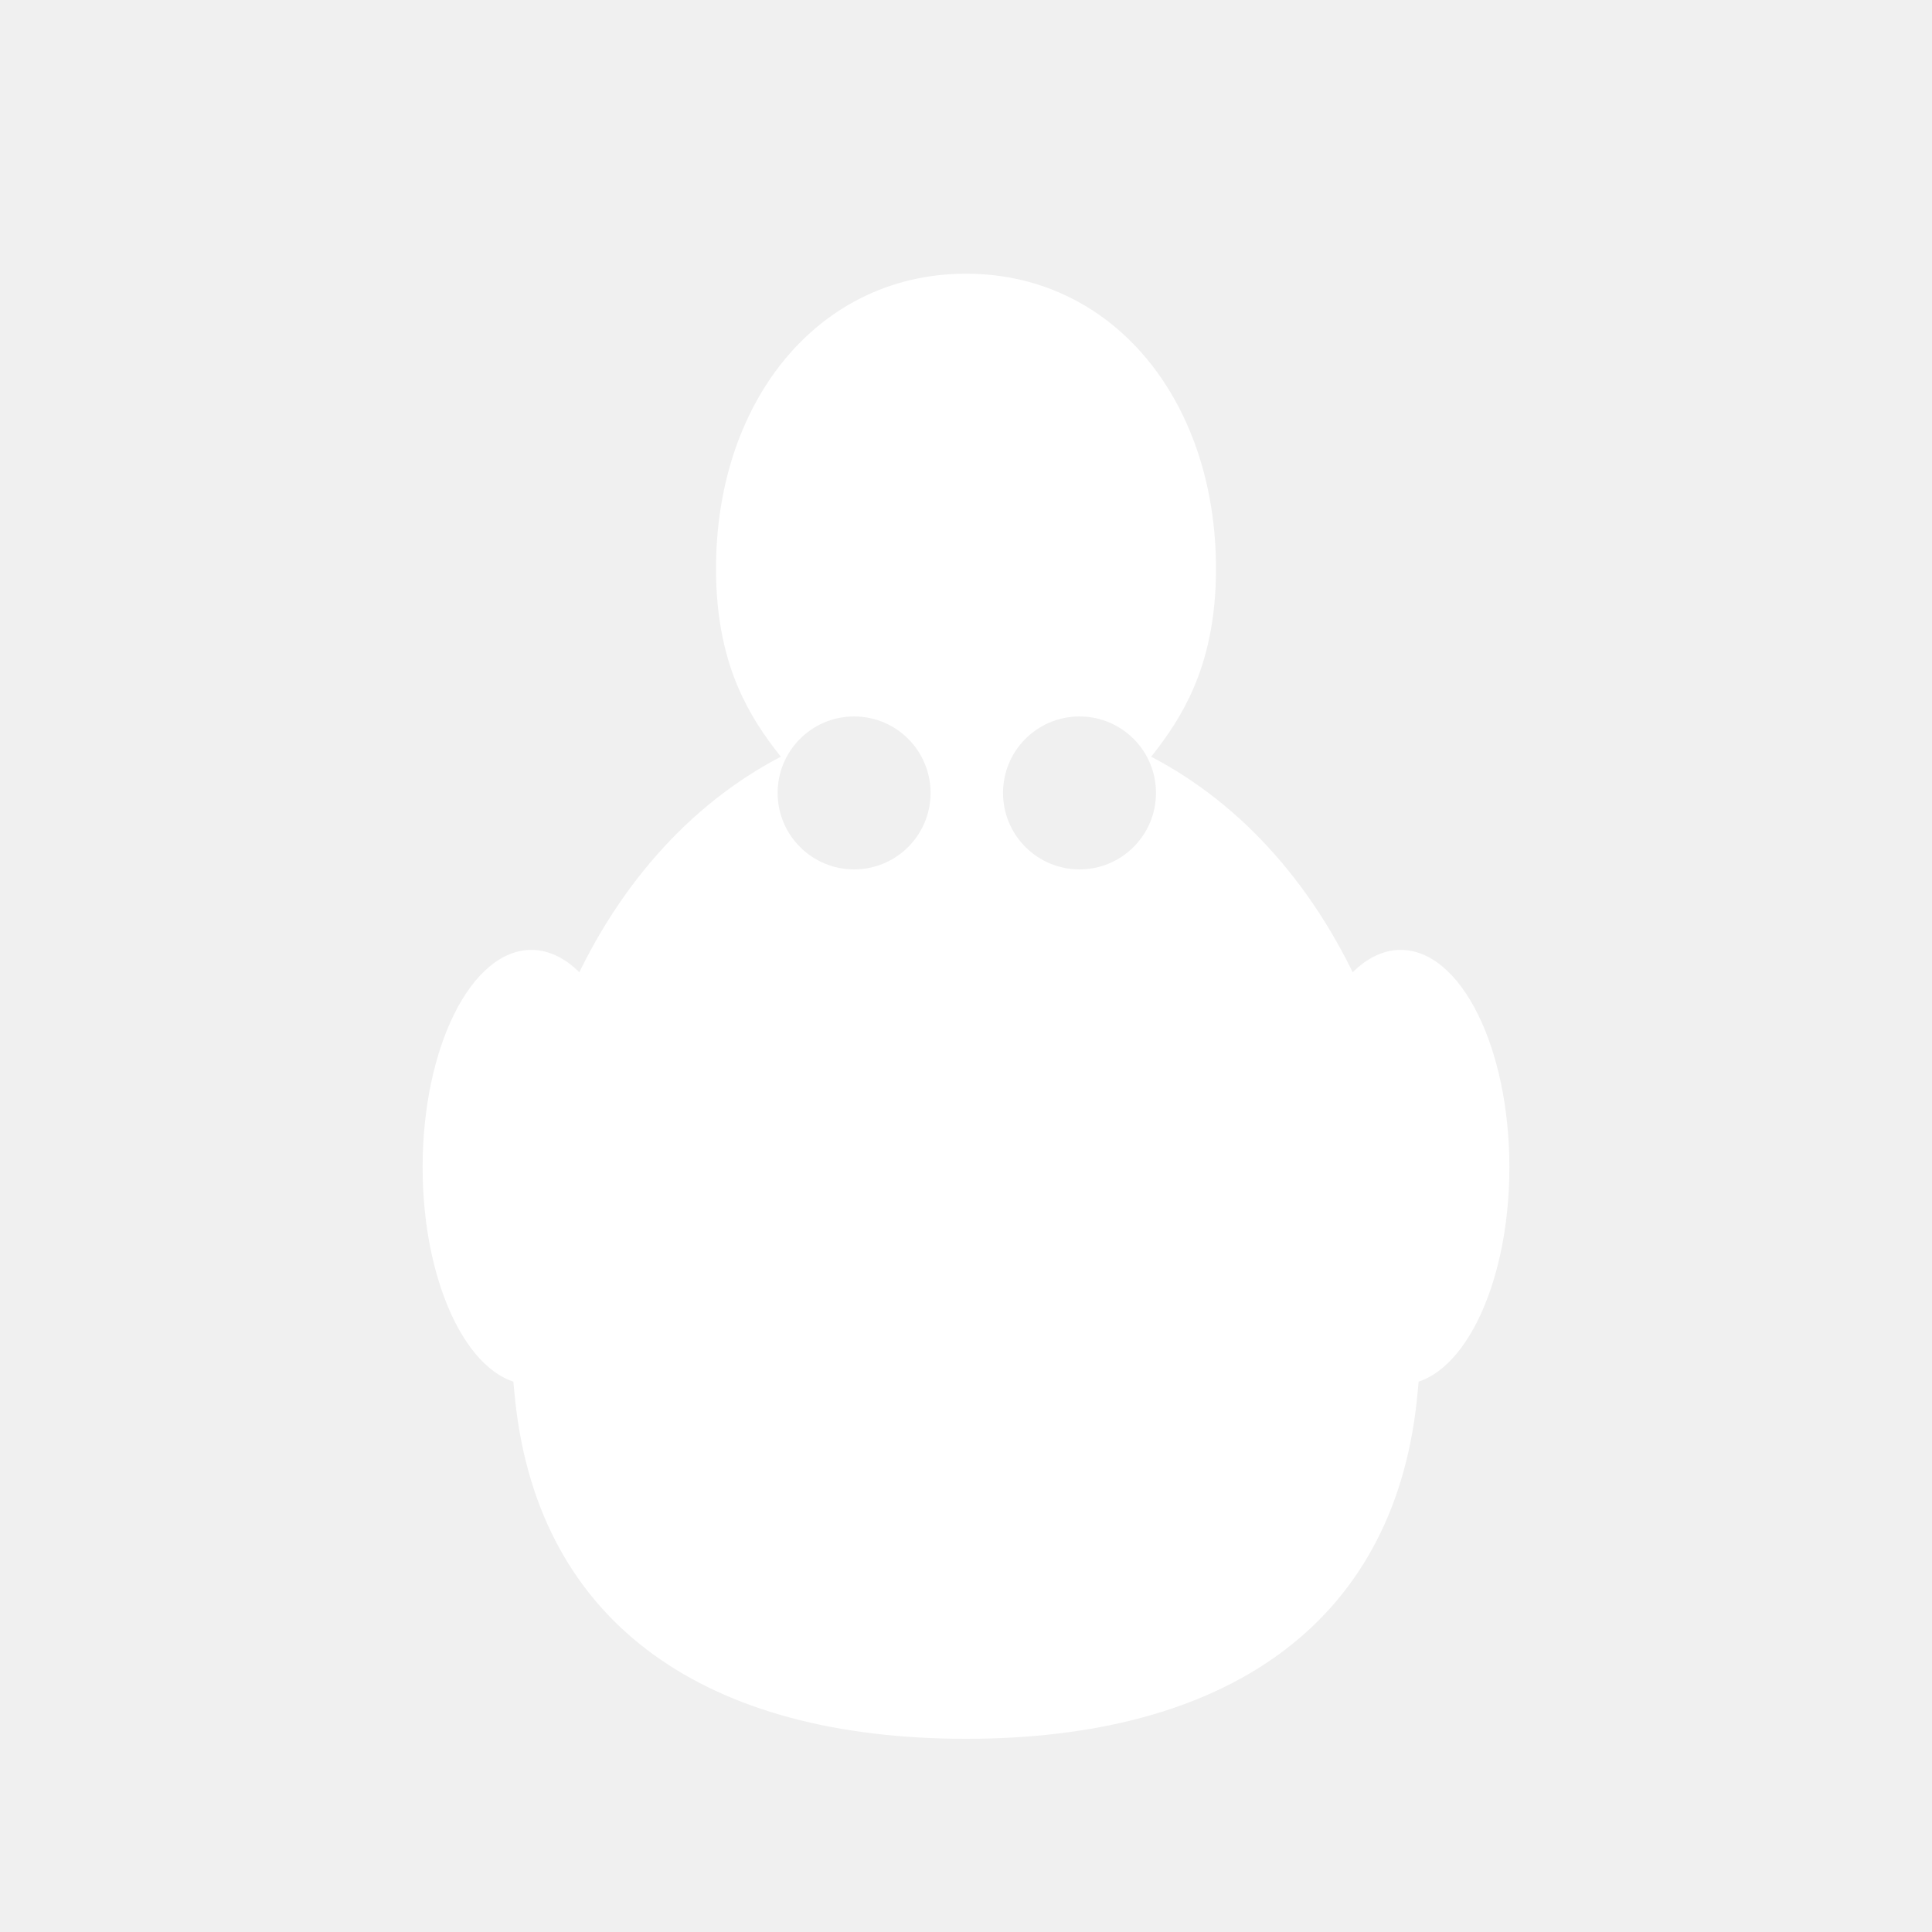
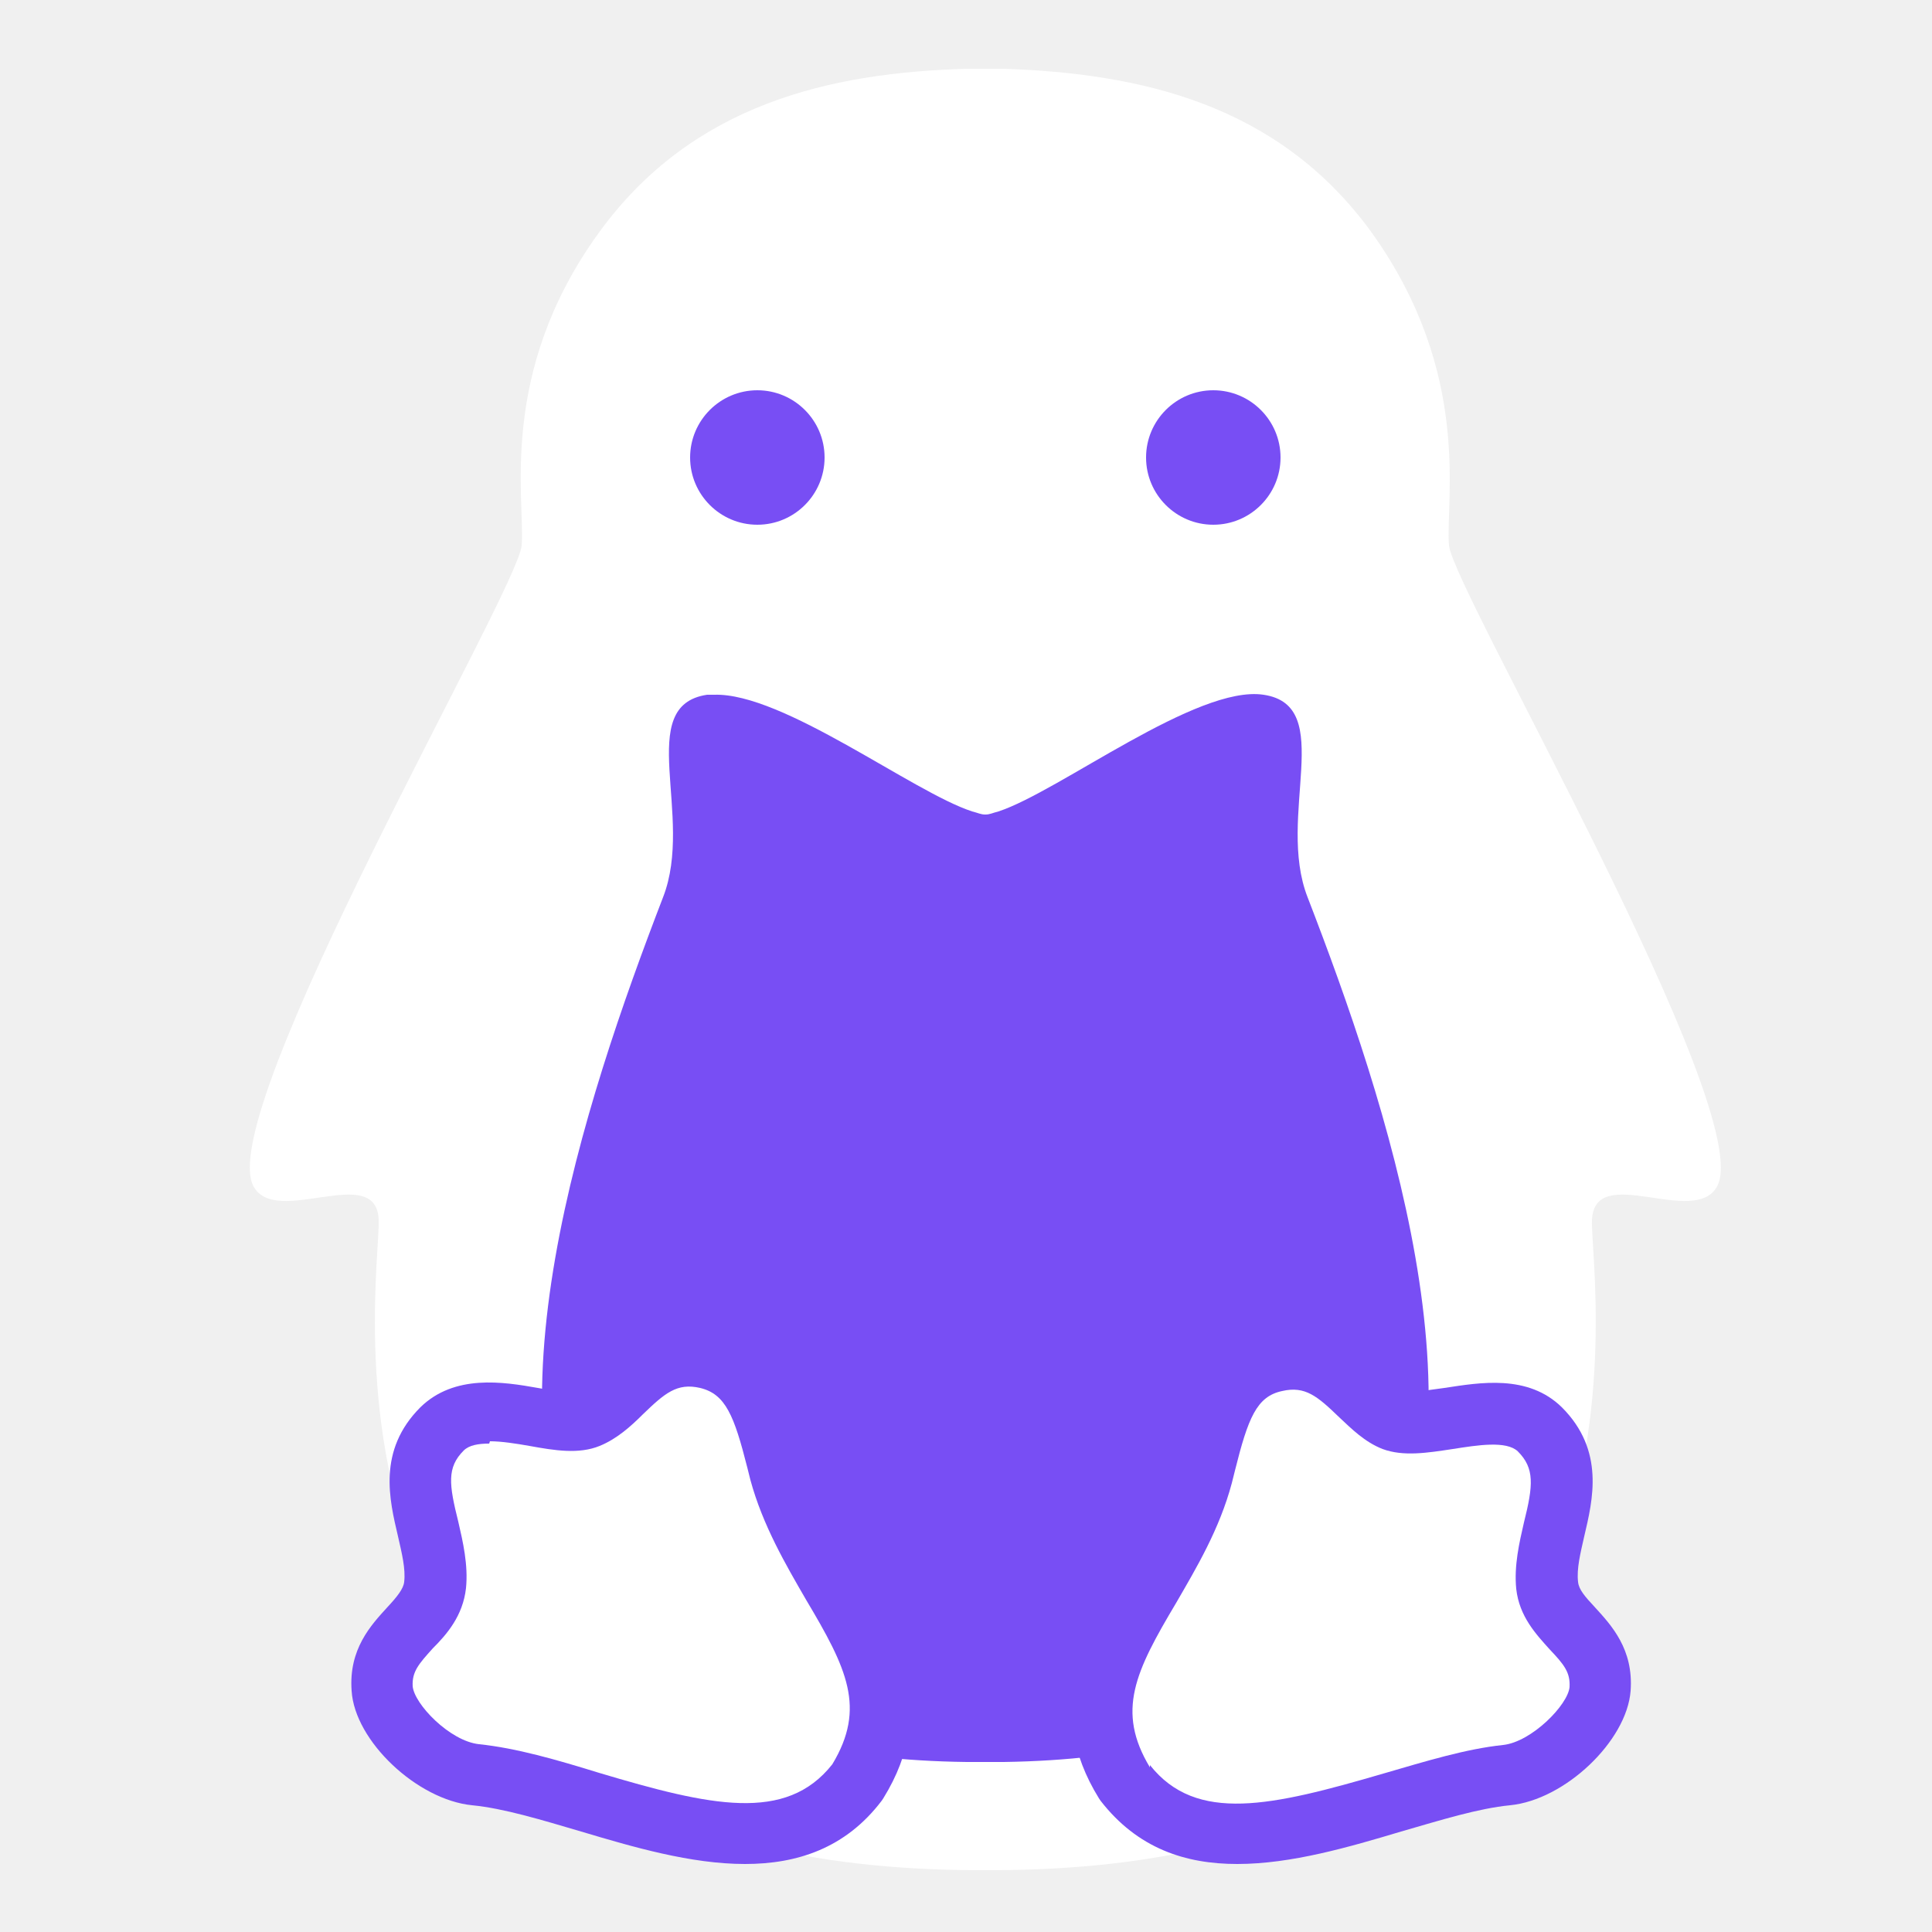
- <svg xmlns="http://www.w3.org/2000/svg" viewBox="0 0 24 24" fill="#ffffff" fill-rule="evenodd">
-   <ellipse cx="6.6" cy="14.5" rx="1.35" ry="2.7" />
-   <ellipse cx="17.4" cy="14.5" rx="1.35" ry="2.7" />
-   <path d="M12,3.4 C13.9,3.4 15.2,5.1 15.1,7.3 C15.05,8.3 14.7,8.9 14.3,9.4 C16.6,10.6 18,13.6 17.6,17.4 C17.3,20.2 15.2,21.6 12,21.6 C8.8,21.6 6.7,20.2 6.4,17.4 C6,13.6 7.4,10.6 9.7,9.4 C9.3,8.9 8.95,8.3 8.9,7.3 C8.8,5.1 10.1,3.4 12,3.4 Z M10.6,8.9 a0.95,0.95 0 1,0 0.02,0 Z M13.4,8.9 a0.95,0.95 0 1,0 0.02,0 Z" />
+ <svg xmlns="http://www.w3.org/2000/svg" id="svg2" version="1.1" viewBox="0 0 250 250">
+   <defs>
+     <style>
+       .st0 {
+         fill: #fff;
+       }
+ 
+       .st1 {
+         fill: #784ef4;
+       }
+ 
+       .st2 {
+         display: none;
+       }
+     </style>
+   </defs>
+   <rect id="path4143-4" class="st0" x="-138.9" y="-134.9" />
+   <rect id="path4143" class="st0" x="-131.4" y="187" />
+   <rect id="circle1226" class="st0" x="101.9" y="62.7" />
+   <rect id="circle1284" class="st0" x="388.1" y="187" />
+   <path id="path1232" class="st0" d="M125.1,8.9c-17.6.5-35.5,4.5-47.6,21.2-13.2,18.2-9.5,34.7-10,40.5-.5,5.8-39.9,73.3-34.7,82.9,2.9,5.4,16-3.2,16.2,4.4.3,7.6-12.7,84.1,77.8,84.1s.5,0,.7,0c.2,0,.5,0,.7,0,90.5,0,77.5-76.5,77.8-84.1.3-7.6,13.3,1,16.2-4.4,5.2-9.6-34.1-77.1-34.7-82.9-.5-5.8,3.1-22.2-10-40.5-12.1-16.7-30-20.6-47.6-21.2-.9,0-1.6,0-2.4,0-.8,0-1.7,0-2.4,0h0Z" />
+   <path id="path1238" class="st1" d="M92.4,89.9c8.9-.3,25.7,12.6,33.4,15.1.8.2,1.1.4,1.7.4s.9-.2,1.7-.4c7.9-2.6,25.7-16.4,34.3-15.1,9.5,1.4,1.6,15.7,5.7,26.2,10.2,26.4,23.9,67.4,9.3,91.3-4.6,7.4-15.1,20.1-48.6,20.6-.8,0-1.6,0-2.4,0-.8,0-1.6,0-2.4,0-33.5-.4-44-13.1-48.6-20.6-14.6-23.8-.9-64.8,9.3-91.3,4.1-10.5-3.8-24.8,5.7-26.2.3,0,.6,0,.9,0Z" />
+   <g id="layer10">
+     <g id="layer4">
+       <g id="g334">
+         <path id="path4160" class="st1" d="M98,50.5c4.8,0,8.7,3.9,8.7,8.7s-3.9,8.7-8.7,8.7-8.7-3.9-8.7-8.7,3.9-8.7,8.7-8.7Z" />
+         <path id="path4158" class="st1" d="M157,50.5c4.8,0,8.7,3.9,8.7,8.7s-3.9,8.7-8.7,8.7-8.7-3.9-8.7-8.7,3.9-8.7,8.7-8.7Z" />
+       </g>
+     </g>
+     <g id="layer2" class="st2">
+       <g id="g409">
+         <path id="path1234" class="st1" d="M99.2,48.3c5.2.3,6.2,5.8,6.5,11.1.2,4.3,0,8.1-1.6,10.9-1.6,2.8-3.7,4.6-6.1,4.6s-4.6-1.7-6.1-4.6-2.5-6.7-2.5-11c-.1-6.7,4.6-11.3,9.9-11Z" />
+         <path id="path1256" class="st1" d="M98,57.1c2.9,0,5.3,2,5.3,5.9s-2.4,7-5.3,7-6.3-3.1-6.3-6.9,3.4-5.9,6.3-5.9Z" />
+         <path id="path1588" class="st1" d="M155.6,48.3c-5.2.3-6.2,5.8-6.5,11.1-.2,4.3,0,8.1,1.6,10.9,1.6,2.8,3.7,4.6,6.1,4.6s4.6-1.7,6.1-4.6,2.5-6.7,2.5-11c.1-6.7-4.6-11.3-9.9-11Z" />
+         <path id="path1590" class="st1" d="M156.8,57.1c-2.9,0-5.3,2-5.3,5.9s2.4,7,5.3,7,6.3-3.1,6.3-6.9-3.4-5.9-6.3-5.9Z" />
+       </g>
+     </g>
+   </g>
+   <path class="st0" d="M49.5,218.6c.3,4.5,6.8,10.6,12.1,11.2,15.4,1.5,38,15.7,49.4.9,9.3-15-5.9-24.4-10-40.1-1.8-6.9-3-13.2-9.5-14.7-7.9-1.7-10.8,5.9-15.4,7.8-4.2,1.7-13.9-3.5-18.8,1.2-6.2,6.2-.2,13.6-.9,20.2-.6,5.2-7.3,6.8-6.9,13.4Z" />
+   <path class="st1" d="M96.4,241.2c-7,0-14.5-2.2-21.2-4.2-5.1-1.5-10-3-14.1-3.4-7.1-.7-15.2-8.3-15.6-14.8h0c-.4-5.4,2.5-8.5,4.6-10.8,1.3-1.4,2.1-2.4,2.2-3.3.2-1.7-.3-3.7-.8-5.9-1.1-4.7-2.7-11.1,2.9-16.7,4.4-4.3,10.7-3.3,15.2-2.5,1.6.3,4.1.7,4.9.4.9-.4,2-1.4,3.2-2.5,2.9-2.8,7.3-7,14.6-5.4,8.4,1.8,10.3,9.4,12,16l.4,1.5c1.3,4.9,3.9,9.3,6.4,13.5,4.9,8.3,10.5,17.8,3.2,29.6l-.2.3c-4.7,6.2-11,8.2-17.7,8.2ZM63.3,186.8c-1.4,0-2.6.2-3.3.9-2.2,2.2-1.9,4.4-.7,9.2.6,2.6,1.3,5.6,1,8.6-.4,3.6-2.5,6-4.3,7.8-1.8,2-2.7,3-2.6,4.9h0c.2,2.3,4.8,7.1,8.6,7.5,4.8.5,10,2,15.5,3.7,14.4,4.3,24.2,6.5,30.2-1.1,4.4-7.3,1.9-12.4-3.4-21.3-2.6-4.5-5.6-9.6-7.2-15.5l-.4-1.6c-1.7-6.7-2.8-9.5-6.1-10.3-3-.7-4.6.7-7.4,3.4-1.6,1.6-3.4,3.2-5.6,4.1-2.7,1.1-5.8.6-9.1,0-1.7-.3-3.6-.6-5.1-.6Z" />
+   <path class="st0" d="M207,218.6c-.3,4.5-6.8,10.6-12.1,11.2-15.4,1.5-38,15.7-49.4.9-9.3-15,5.9-24.4,10-40.1,1.8-6.9,3-13.2,9.5-14.7,7.9-1.7,10.8,5.9,15.4,7.8,4.2,1.7,13.9-3.5,18.8,1.2,6.2,6.2.2,13.6.9,20.2.6,5.2,7.3,6.8,6.9,13.4Z" />
+   <path class="st1" d="M160.1,241.2c-6.7,0-12.9-2-17.7-8.2l-.2-.3c-7.3-11.8-1.7-21.3,3.2-29.6,2.5-4.2,5.1-8.6,6.4-13.5l.4-1.5c1.7-6.6,3.7-14.1,12-16,7.3-1.6,11.7,2.6,14.6,5.4,1.2,1.1,2.3,2.2,3.2,2.5.7.3,3.2-.2,4.9-.4,4.6-.7,10.8-1.8,15.2,2.5,5.6,5.6,4,12,2.9,16.7-.5,2.2-1,4.2-.8,5.9.1,1,.9,1.9,2.2,3.3,2.1,2.3,5,5.4,4.6,10.8h0c-.5,6.5-8.5,14.1-15.6,14.8-4.1.4-8.9,1.9-14.1,3.4-6.7,2-14.2,4.2-21.2,4.2ZM148.8,228.4c6,7.6,15.8,5.3,30.2,1.1,5.5-1.6,10.7-3.2,15.5-3.7,3.7-.4,8.4-5.2,8.6-7.5.1-1.9-.7-2.9-2.6-4.9-1.7-1.9-3.9-4.2-4.3-7.8-.3-3,.4-6,1-8.6,1.2-4.8,1.4-7-.8-9.2-1.5-1.4-5.2-.8-8.4-.3-3.3.5-6.4,1-9.1,0-2.3-.9-4-2.6-5.6-4.1-2.8-2.7-4.4-4.1-7.4-3.4-3.3.7-4.4,3.5-6.1,10.3l-.4,1.6c-1.6,6-4.6,11-7.2,15.5-5.3,8.9-7.8,14-3.4,21.3Z" />
+   <rect id="circle12841" data-name="circle1284" class="st0" x="706.6" y="391.4" />
+   <g id="layer3">
+     <g id="layer7" class="st2">
+       <path id="path4141" d="M121,82.4c-11,0-23.4,2.7-32.6,12.9-17.3,19.4-14.6,53.8,22.1,65.2.3,0,.6.2.9.3-.2.7-.4,1.4-.6,2.1h63.6v-34.3c-.1.1-.3.3-.4.4-9-10.4-29.4-9.7-43.3.4-8.6,6.2-23.1,3.5-26.9-6.3-8.1-20.8,7.9-33.3,33.8-30.6,11.9,1.2,19,1.6,19.3.6.2-.9-12-5.9-18.1-7.7-2.4-.7-8.1-2.9-17.8-2.9Z" />
+       <g id="use183">
+         <path id="path41411" data-name="path4141" d="M220.9,82.4c11,0,23.4,2.7,32.6,12.9,17.3,19.4,14.6,53.8-22.1,65.2-.3,0-.6.2-.9.3.2.7.4,1.4.6,2.1h-63.6v-34.3c.1.1.3.3.4.4,9-10.4,29.4-9.7,43.3.4,8.6,6.2,23.1,3.5,26.9-6.3,8.1-20.8-7.9-33.3-33.8-30.6-11.9,1.2-19,1.6-19.3.6-.2-.9,12-5.9,18.1-7.7,2.4-.7,8.1-2.9,17.8-2.9Z" />
+       </g>
+     </g>
+   </g>
</svg>
